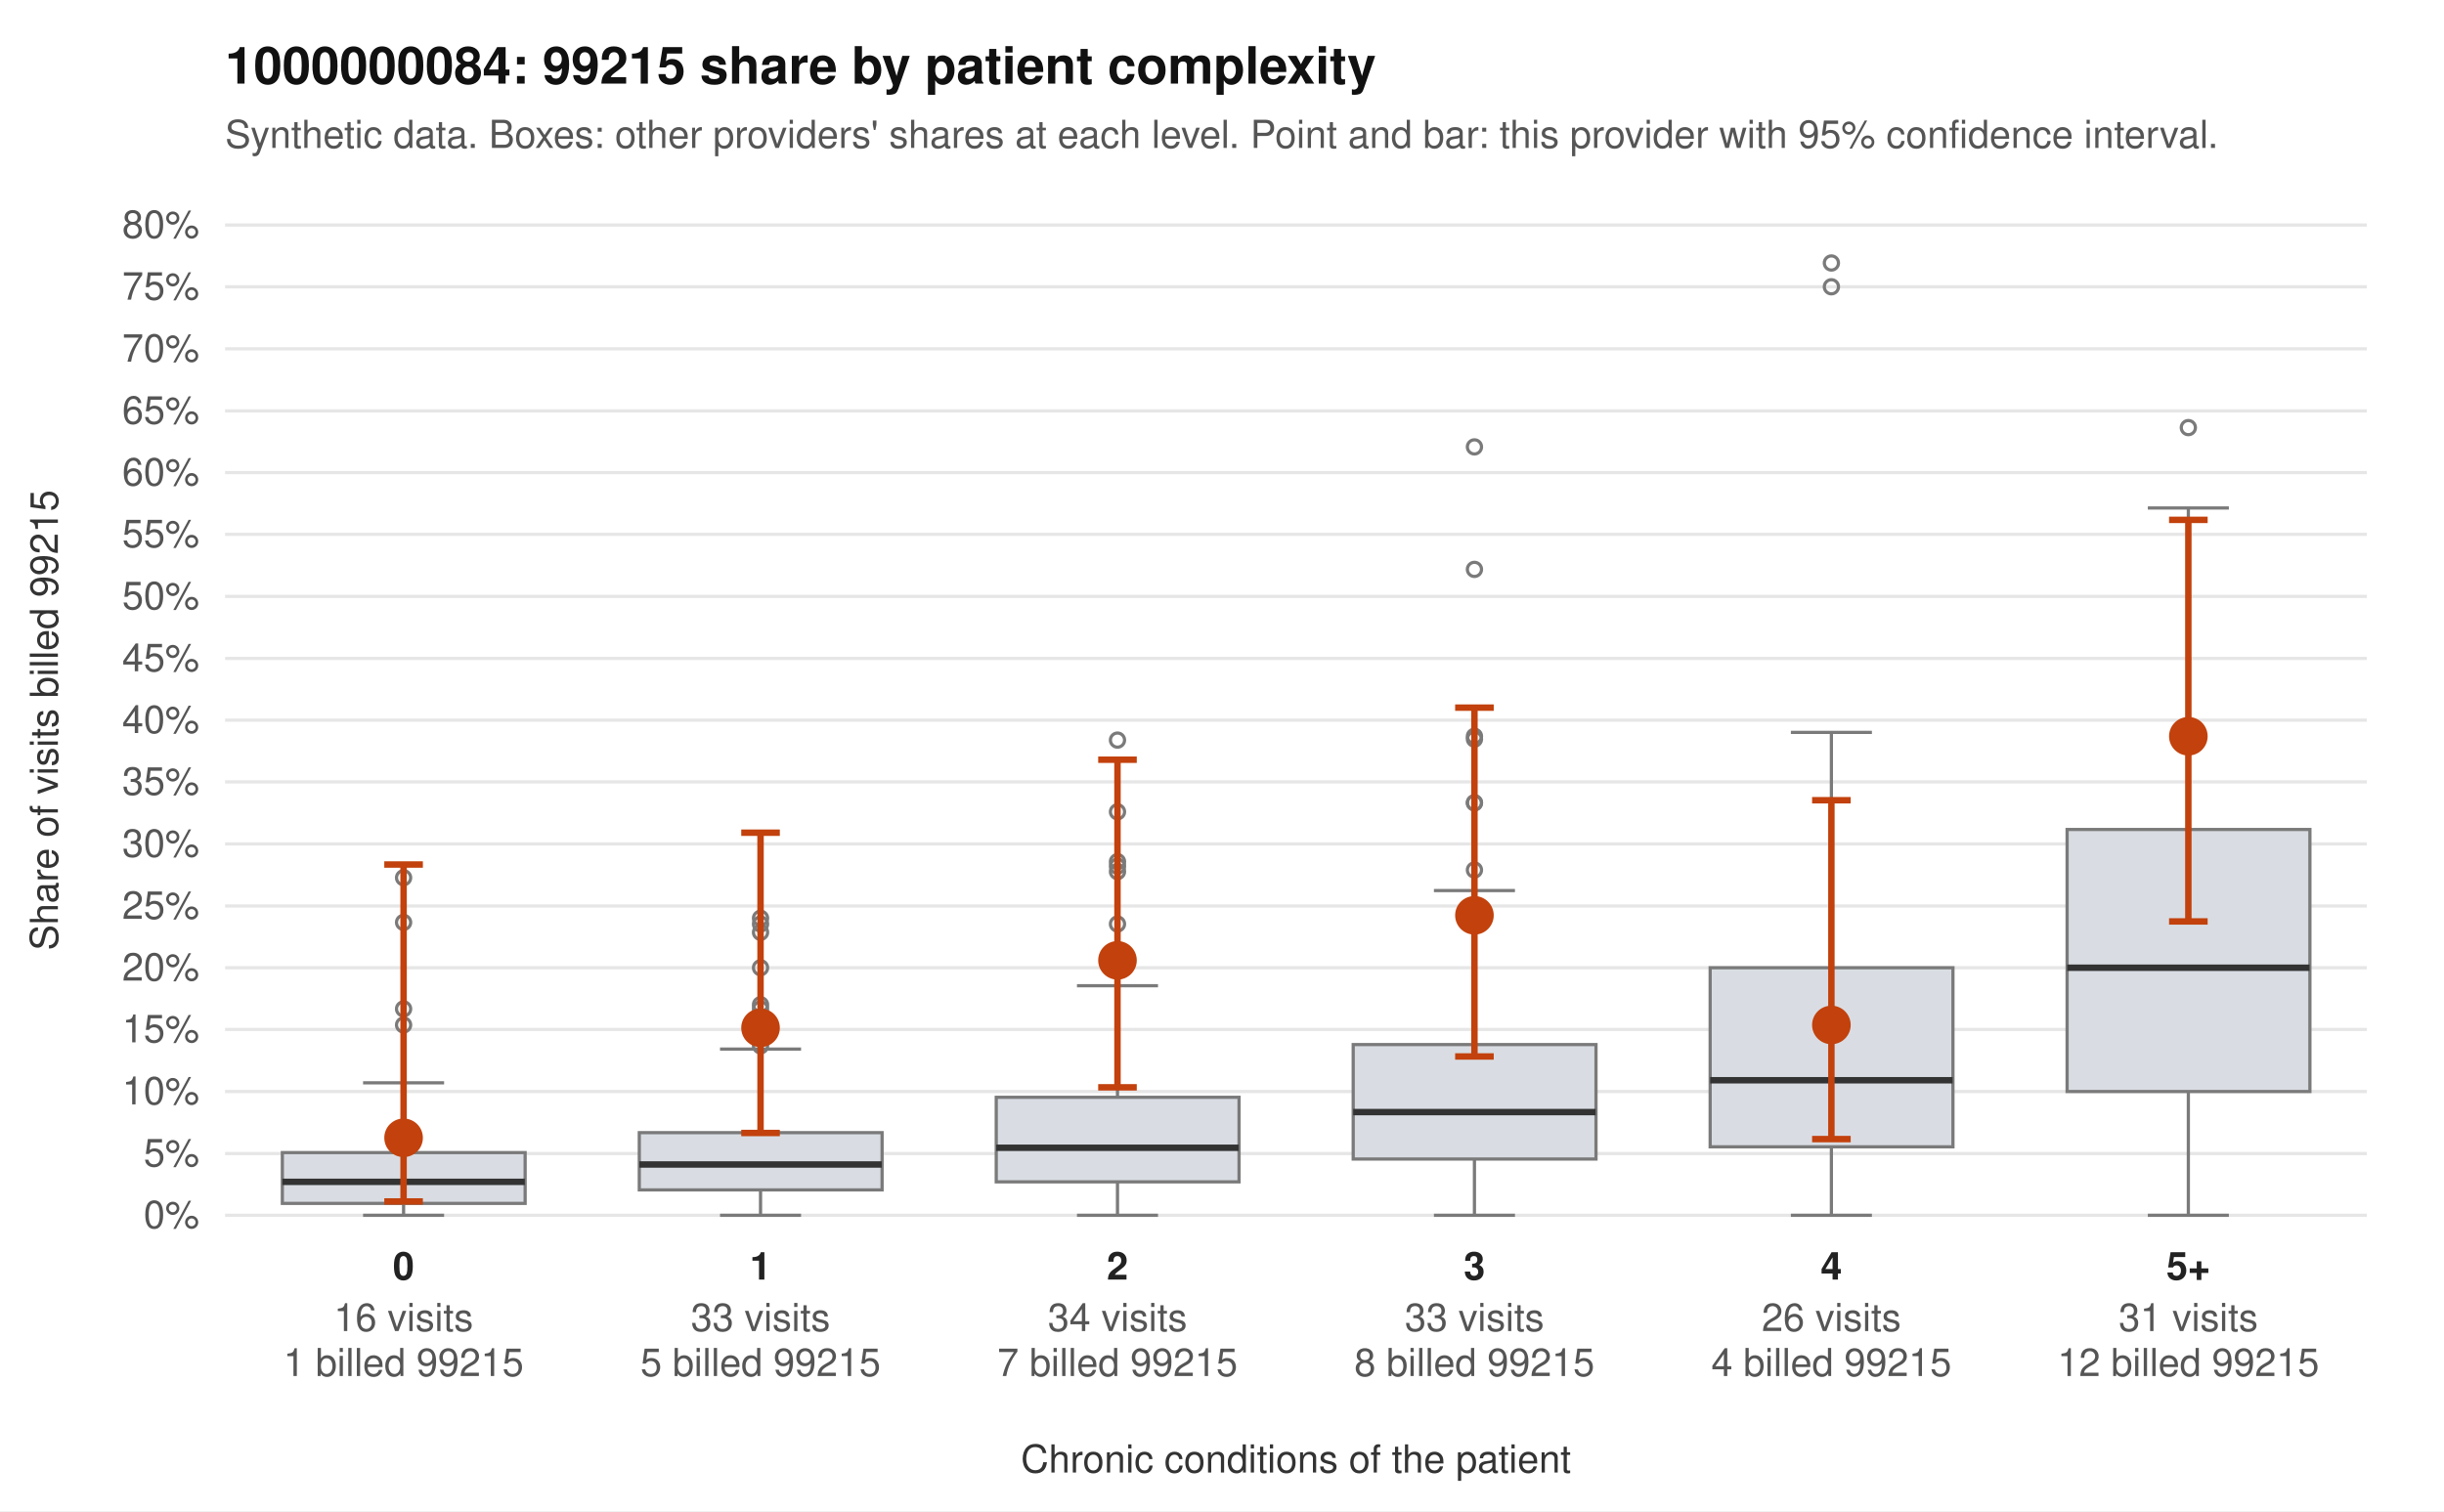
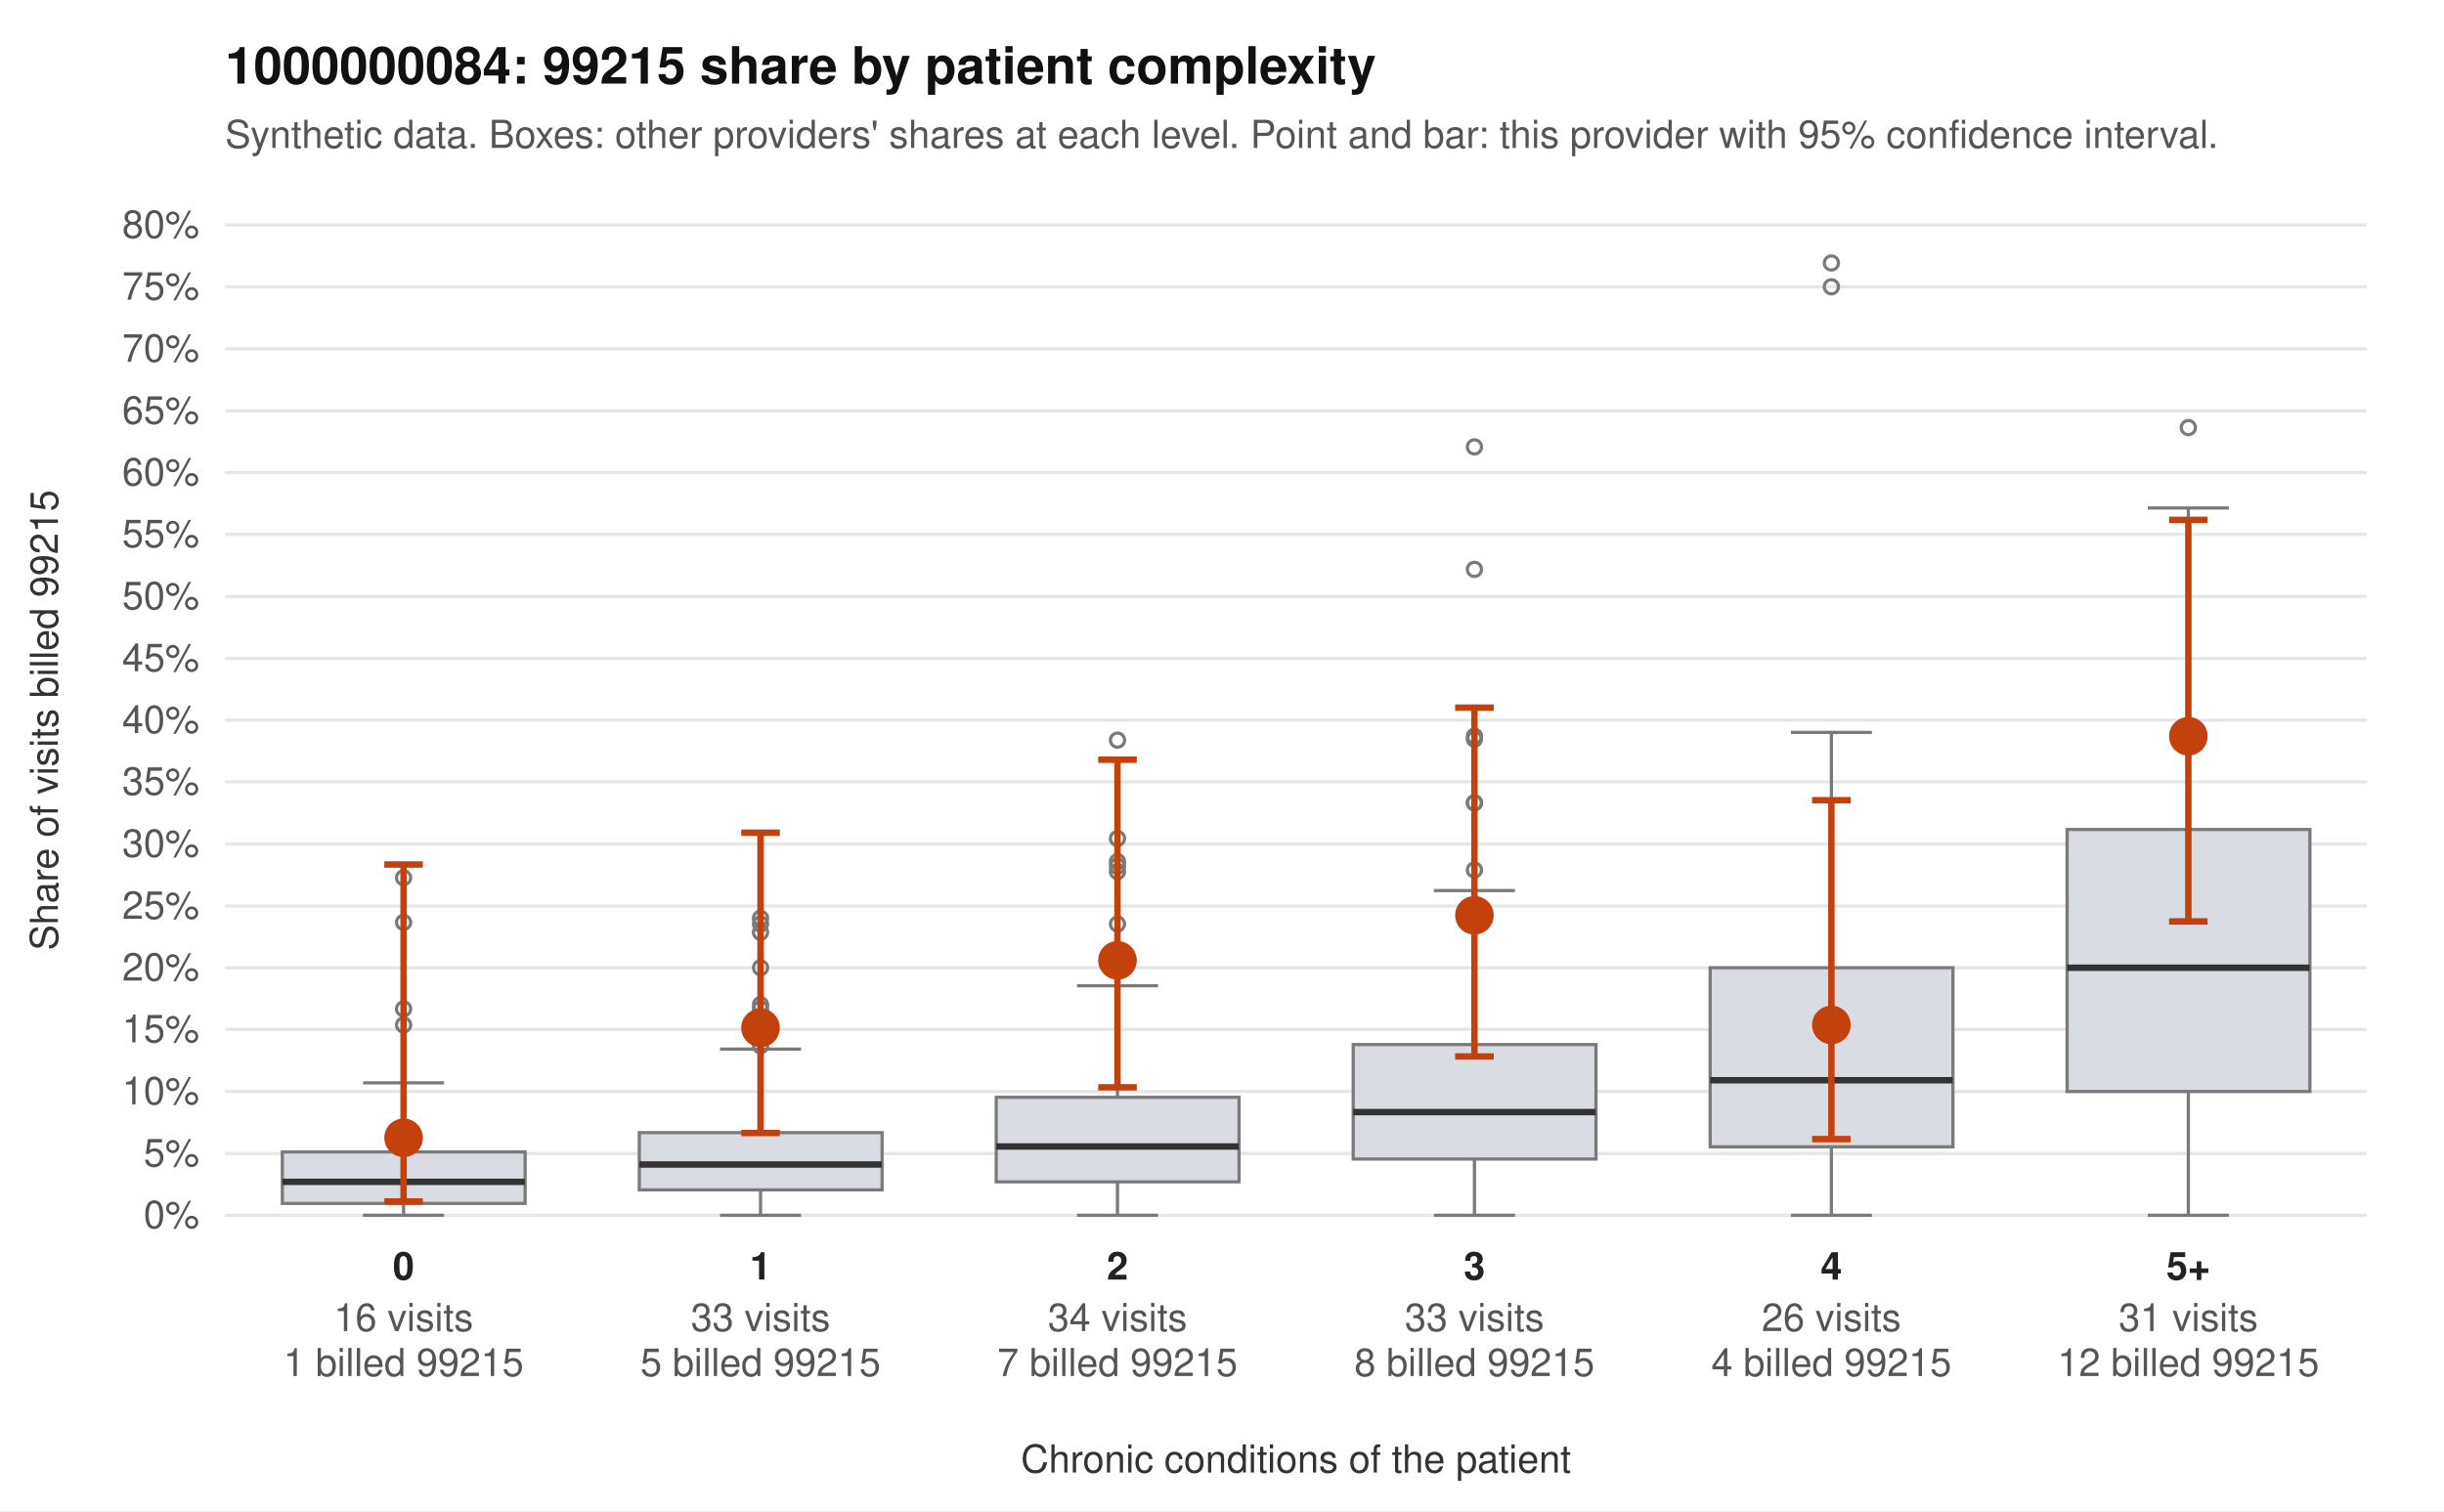
<svg xmlns="http://www.w3.org/2000/svg" viewBox="0 0 760 470" width="760" height="470" font-family="Helvetica, Arial, sans-serif" font-size="12">
  <rect width="760" height="470" fill="#ffffff" />
  <text x="70" y="26" font-size="16" font-weight="bold" fill="#111">1000000084: 99215 share by patient complexity</text>
  <text x="70" y="46" fill="#555">Synthetic data. Boxes: other providers' shares at each level. Point and bar: this provider with 95% confidence interval.</text>
  <line x1="70" y1="378.0" x2="736" y2="378.0" stroke="#e6e6e6" />
  <text x="62" y="382.0" text-anchor="end" fill="#555">0%</text>
  <line x1="70" y1="358.8" x2="736" y2="358.8" stroke="#e6e6e6" />
  <text x="62" y="362.8" text-anchor="end" fill="#555">5%</text>
  <line x1="70" y1="339.5" x2="736" y2="339.5" stroke="#e6e6e6" />
  <text x="62" y="343.5" text-anchor="end" fill="#555">10%</text>
  <line x1="70" y1="320.2" x2="736" y2="320.2" stroke="#e6e6e6" />
  <text x="62" y="324.2" text-anchor="end" fill="#555">15%</text>
  <line x1="70" y1="301.0" x2="736" y2="301.0" stroke="#e6e6e6" />
  <text x="62" y="305.0" text-anchor="end" fill="#555">20%</text>
  <line x1="70" y1="281.8" x2="736" y2="281.8" stroke="#e6e6e6" />
  <text x="62" y="285.8" text-anchor="end" fill="#555">25%</text>
  <line x1="70" y1="262.5" x2="736" y2="262.5" stroke="#e6e6e6" />
  <text x="62" y="266.5" text-anchor="end" fill="#555">30%</text>
  <line x1="70" y1="243.2" x2="736" y2="243.2" stroke="#e6e6e6" />
  <text x="62" y="247.2" text-anchor="end" fill="#555">35%</text>
  <line x1="70" y1="224.0" x2="736" y2="224.0" stroke="#e6e6e6" />
  <text x="62" y="228.0" text-anchor="end" fill="#555">40%</text>
  <line x1="70" y1="204.8" x2="736" y2="204.8" stroke="#e6e6e6" />
  <text x="62" y="208.8" text-anchor="end" fill="#555">45%</text>
  <line x1="70" y1="185.5" x2="736" y2="185.5" stroke="#e6e6e6" />
  <text x="62" y="189.5" text-anchor="end" fill="#555">50%</text>
  <line x1="70" y1="166.2" x2="736" y2="166.2" stroke="#e6e6e6" />
  <text x="62" y="170.2" text-anchor="end" fill="#555">55%</text>
  <line x1="70" y1="147.0" x2="736" y2="147.0" stroke="#e6e6e6" />
  <text x="62" y="151.0" text-anchor="end" fill="#555">60%</text>
  <line x1="70" y1="127.8" x2="736" y2="127.8" stroke="#e6e6e6" />
  <text x="62" y="131.8" text-anchor="end" fill="#555">65%</text>
  <line x1="70" y1="108.5" x2="736" y2="108.5" stroke="#e6e6e6" />
  <text x="62" y="112.5" text-anchor="end" fill="#555">70%</text>
  <line x1="70" y1="89.2" x2="736" y2="89.2" stroke="#e6e6e6" />
  <text x="62" y="93.2" text-anchor="end" fill="#555">75%</text>
  <line x1="70" y1="70.0" x2="736" y2="70.0" stroke="#e6e6e6" />
  <text x="62" y="74.0" text-anchor="end" fill="#555">80%</text>
  <text transform="translate(18 224.0) rotate(-90)" text-anchor="middle" fill="#333">Share of visits billed 99215</text>
  <line x1="125.5" y1="378.0" x2="125.5" y2="336.8" stroke="#7a7a7a" />
  <line x1="112.9" y1="378.0" x2="138.1" y2="378.0" stroke="#7a7a7a" />
  <line x1="112.9" y1="336.8" x2="138.1" y2="336.8" stroke="#7a7a7a" />
-   <rect x="87.8" y="358.5" width="75.5" height="15.8" fill="#d9dde3" stroke="#7a7a7a" />
+   <rect x="87.8" y="358.3" width="75.5" height="16.0" fill="#d9dde3" stroke="#7a7a7a" />
  <line x1="87.8" y1="367.6" x2="163.2" y2="367.6" stroke="#333" stroke-width="2" />
  <circle cx="125.5" cy="318.8" r="2.2" fill="none" stroke="#7a7a7a" />
  <circle cx="125.5" cy="313.8" r="2.2" fill="none" stroke="#7a7a7a" />
  <circle cx="125.5" cy="286.9" r="2.2" fill="none" stroke="#7a7a7a" />
  <circle cx="125.5" cy="273.0" r="2.2" fill="none" stroke="#7a7a7a" />
  <line x1="125.5" y1="373.7" x2="125.5" y2="268.9" stroke="#c2410c" stroke-width="2" />
  <line x1="119.5" y1="373.7" x2="131.5" y2="373.7" stroke="#c2410c" stroke-width="2" />
  <line x1="119.5" y1="268.9" x2="131.5" y2="268.9" stroke="#c2410c" stroke-width="2" />
  <circle cx="125.5" cy="353.9" r="5" fill="#c2410c" stroke="#c2410c" stroke-width="2" />
  <text x="125.5" y="398" text-anchor="middle" font-weight="bold" fill="#222">0</text>
  <text x="125.5" y="414" text-anchor="middle" fill="#555">16 visits</text>
  <text x="125.5" y="428" text-anchor="middle" fill="#555">1 billed 99215</text>
  <line x1="236.5" y1="378.0" x2="236.5" y2="326.3" stroke="#7a7a7a" />
  <line x1="223.9" y1="378.0" x2="249.1" y2="378.0" stroke="#7a7a7a" />
  <line x1="223.9" y1="326.3" x2="249.1" y2="326.3" stroke="#7a7a7a" />
  <rect x="198.8" y="352.3" width="75.5" height="17.8" fill="#d9dde3" stroke="#7a7a7a" />
  <line x1="198.8" y1="362.2" x2="274.2" y2="362.2" stroke="#333" stroke-width="2" />
  <circle cx="236.5" cy="325.3" r="2.2" fill="none" stroke="#7a7a7a" />
  <circle cx="236.5" cy="320.4" r="2.2" fill="none" stroke="#7a7a7a" />
  <circle cx="236.5" cy="313.8" r="2.2" fill="none" stroke="#7a7a7a" />
  <circle cx="236.5" cy="312.5" r="2.2" fill="none" stroke="#7a7a7a" />
  <circle cx="236.5" cy="301.0" r="2.2" fill="none" stroke="#7a7a7a" />
  <circle cx="236.5" cy="290.0" r="2.2" fill="none" stroke="#7a7a7a" />
  <circle cx="236.5" cy="287.4" r="2.2" fill="none" stroke="#7a7a7a" />
  <circle cx="236.5" cy="285.6" r="2.2" fill="none" stroke="#7a7a7a" />
  <line x1="236.5" y1="352.4" x2="236.5" y2="259.0" stroke="#c2410c" stroke-width="2" />
  <line x1="230.5" y1="352.4" x2="242.5" y2="352.4" stroke="#c2410c" stroke-width="2" />
  <line x1="230.5" y1="259.0" x2="242.5" y2="259.0" stroke="#c2410c" stroke-width="2" />
  <circle cx="236.5" cy="319.7" r="5" fill="#c2410c" stroke="#c2410c" stroke-width="2" />
  <text x="236.5" y="398" text-anchor="middle" font-weight="bold" fill="#222">1</text>
  <text x="236.5" y="414" text-anchor="middle" fill="#555">33 visits</text>
  <text x="236.5" y="428" text-anchor="middle" fill="#555">5 billed 99215</text>
  <line x1="347.5" y1="378.0" x2="347.5" y2="306.6" stroke="#7a7a7a" />
  <line x1="334.9" y1="378.0" x2="360.1" y2="378.0" stroke="#7a7a7a" />
  <line x1="334.9" y1="306.6" x2="360.1" y2="306.6" stroke="#7a7a7a" />
  <rect x="309.8" y="341.3" width="75.5" height="26.3" fill="#d9dde3" stroke="#7a7a7a" />
-   <line x1="309.8" y1="357.0" x2="385.2" y2="357.0" stroke="#333" stroke-width="2" />
+   <line x1="309.8" y1="356.6" x2="385.2" y2="356.6" stroke="#333" stroke-width="2" />
  <circle cx="347.5" cy="287.4" r="2.2" fill="none" stroke="#7a7a7a" />
  <circle cx="347.5" cy="271.1" r="2.2" fill="none" stroke="#7a7a7a" />
  <circle cx="347.5" cy="269.4" r="2.2" fill="none" stroke="#7a7a7a" />
  <circle cx="347.5" cy="268.0" r="2.2" fill="none" stroke="#7a7a7a" />
-   <circle cx="347.5" cy="252.5" r="2.2" fill="none" stroke="#7a7a7a" />
+   <circle cx="347.5" cy="260.8" r="2.2" fill="none" stroke="#7a7a7a" />
  <circle cx="347.5" cy="230.2" r="2.2" fill="none" stroke="#7a7a7a" />
  <line x1="347.5" y1="338.2" x2="347.5" y2="236.3" stroke="#c2410c" stroke-width="2" />
  <line x1="341.5" y1="338.2" x2="353.5" y2="338.2" stroke="#c2410c" stroke-width="2" />
  <line x1="341.5" y1="236.3" x2="353.5" y2="236.3" stroke="#c2410c" stroke-width="2" />
  <circle cx="347.5" cy="298.7" r="5" fill="#c2410c" stroke="#c2410c" stroke-width="2" />
  <text x="347.5" y="398" text-anchor="middle" font-weight="bold" fill="#222">2</text>
  <text x="347.5" y="414" text-anchor="middle" fill="#555">34 visits</text>
  <text x="347.5" y="428" text-anchor="middle" fill="#555">7 billed 99215</text>
  <line x1="458.5" y1="378.0" x2="458.5" y2="277.0" stroke="#7a7a7a" />
  <line x1="445.9" y1="378.0" x2="471.1" y2="378.0" stroke="#7a7a7a" />
  <line x1="445.9" y1="277.0" x2="471.1" y2="277.0" stroke="#7a7a7a" />
  <rect x="420.8" y="324.9" width="75.5" height="35.6" fill="#d9dde3" stroke="#7a7a7a" />
  <line x1="420.8" y1="345.9" x2="496.2" y2="345.9" stroke="#333" stroke-width="2" />
  <circle cx="458.5" cy="270.6" r="2.2" fill="none" stroke="#7a7a7a" />
  <circle cx="458.5" cy="249.7" r="2.2" fill="none" stroke="#7a7a7a" />
  <circle cx="458.5" cy="249.7" r="2.2" fill="none" stroke="#7a7a7a" />
  <circle cx="458.5" cy="229.9" r="2.2" fill="none" stroke="#7a7a7a" />
  <circle cx="458.5" cy="229.0" r="2.2" fill="none" stroke="#7a7a7a" />
  <circle cx="458.5" cy="177.1" r="2.2" fill="none" stroke="#7a7a7a" />
  <circle cx="458.5" cy="139.0" r="2.2" fill="none" stroke="#7a7a7a" />
  <line x1="458.5" y1="328.6" x2="458.5" y2="220.1" stroke="#c2410c" stroke-width="2" />
  <line x1="452.5" y1="328.6" x2="464.5" y2="328.6" stroke="#c2410c" stroke-width="2" />
  <line x1="452.5" y1="220.1" x2="464.5" y2="220.1" stroke="#c2410c" stroke-width="2" />
  <circle cx="458.5" cy="284.7" r="5" fill="#c2410c" stroke="#c2410c" stroke-width="2" />
  <text x="458.5" y="398" text-anchor="middle" font-weight="bold" fill="#222">3</text>
  <text x="458.5" y="414" text-anchor="middle" fill="#555">33 visits</text>
  <text x="458.5" y="428" text-anchor="middle" fill="#555">8 billed 99215</text>
  <line x1="569.5" y1="378.0" x2="569.5" y2="227.8" stroke="#7a7a7a" />
  <line x1="556.9" y1="378.0" x2="582.1" y2="378.0" stroke="#7a7a7a" />
  <line x1="556.9" y1="227.8" x2="582.1" y2="227.8" stroke="#7a7a7a" />
  <rect x="531.8" y="301.0" width="75.5" height="55.7" fill="#d9dde3" stroke="#7a7a7a" />
  <line x1="531.8" y1="336.0" x2="607.2" y2="336.0" stroke="#333" stroke-width="2" />
  <circle cx="569.5" cy="89.2" r="2.2" fill="none" stroke="#7a7a7a" />
  <circle cx="569.5" cy="81.8" r="2.2" fill="none" stroke="#7a7a7a" />
  <line x1="569.5" y1="354.3" x2="569.5" y2="248.9" stroke="#c2410c" stroke-width="2" />
  <line x1="563.5" y1="354.3" x2="575.5" y2="354.3" stroke="#c2410c" stroke-width="2" />
  <line x1="563.5" y1="248.9" x2="575.5" y2="248.9" stroke="#c2410c" stroke-width="2" />
  <circle cx="569.5" cy="318.8" r="5" fill="#c2410c" stroke="#c2410c" stroke-width="2" />
  <text x="569.5" y="398" text-anchor="middle" font-weight="bold" fill="#222">4</text>
  <text x="569.5" y="414" text-anchor="middle" fill="#555">26 visits</text>
  <text x="569.5" y="428" text-anchor="middle" fill="#555">4 billed 99215</text>
  <line x1="680.5" y1="378.0" x2="680.5" y2="158.0" stroke="#7a7a7a" />
  <line x1="667.9" y1="378.0" x2="693.1" y2="378.0" stroke="#7a7a7a" />
  <line x1="667.9" y1="158.0" x2="693.1" y2="158.0" stroke="#7a7a7a" />
  <rect x="642.8" y="258.0" width="75.5" height="81.5" fill="#d9dde3" stroke="#7a7a7a" />
  <line x1="642.8" y1="301.0" x2="718.2" y2="301.0" stroke="#333" stroke-width="2" />
  <circle cx="680.5" cy="133.0" r="2.2" fill="none" stroke="#7a7a7a" />
  <line x1="680.5" y1="286.6" x2="680.5" y2="161.7" stroke="#c2410c" stroke-width="2" />
  <line x1="674.5" y1="286.6" x2="686.5" y2="286.6" stroke="#c2410c" stroke-width="2" />
  <line x1="674.5" y1="161.7" x2="686.5" y2="161.7" stroke="#c2410c" stroke-width="2" />
  <circle cx="680.5" cy="229.0" r="5" fill="#c2410c" stroke="#c2410c" stroke-width="2" />
  <text x="680.5" y="398" text-anchor="middle" font-weight="bold" fill="#222">5+</text>
  <text x="680.5" y="414" text-anchor="middle" fill="#555">31 visits</text>
  <text x="680.5" y="428" text-anchor="middle" fill="#555">12 billed 99215</text>
  <text x="403.0" y="458" text-anchor="middle" fill="#333">Chronic conditions of the patient</text>
</svg>
